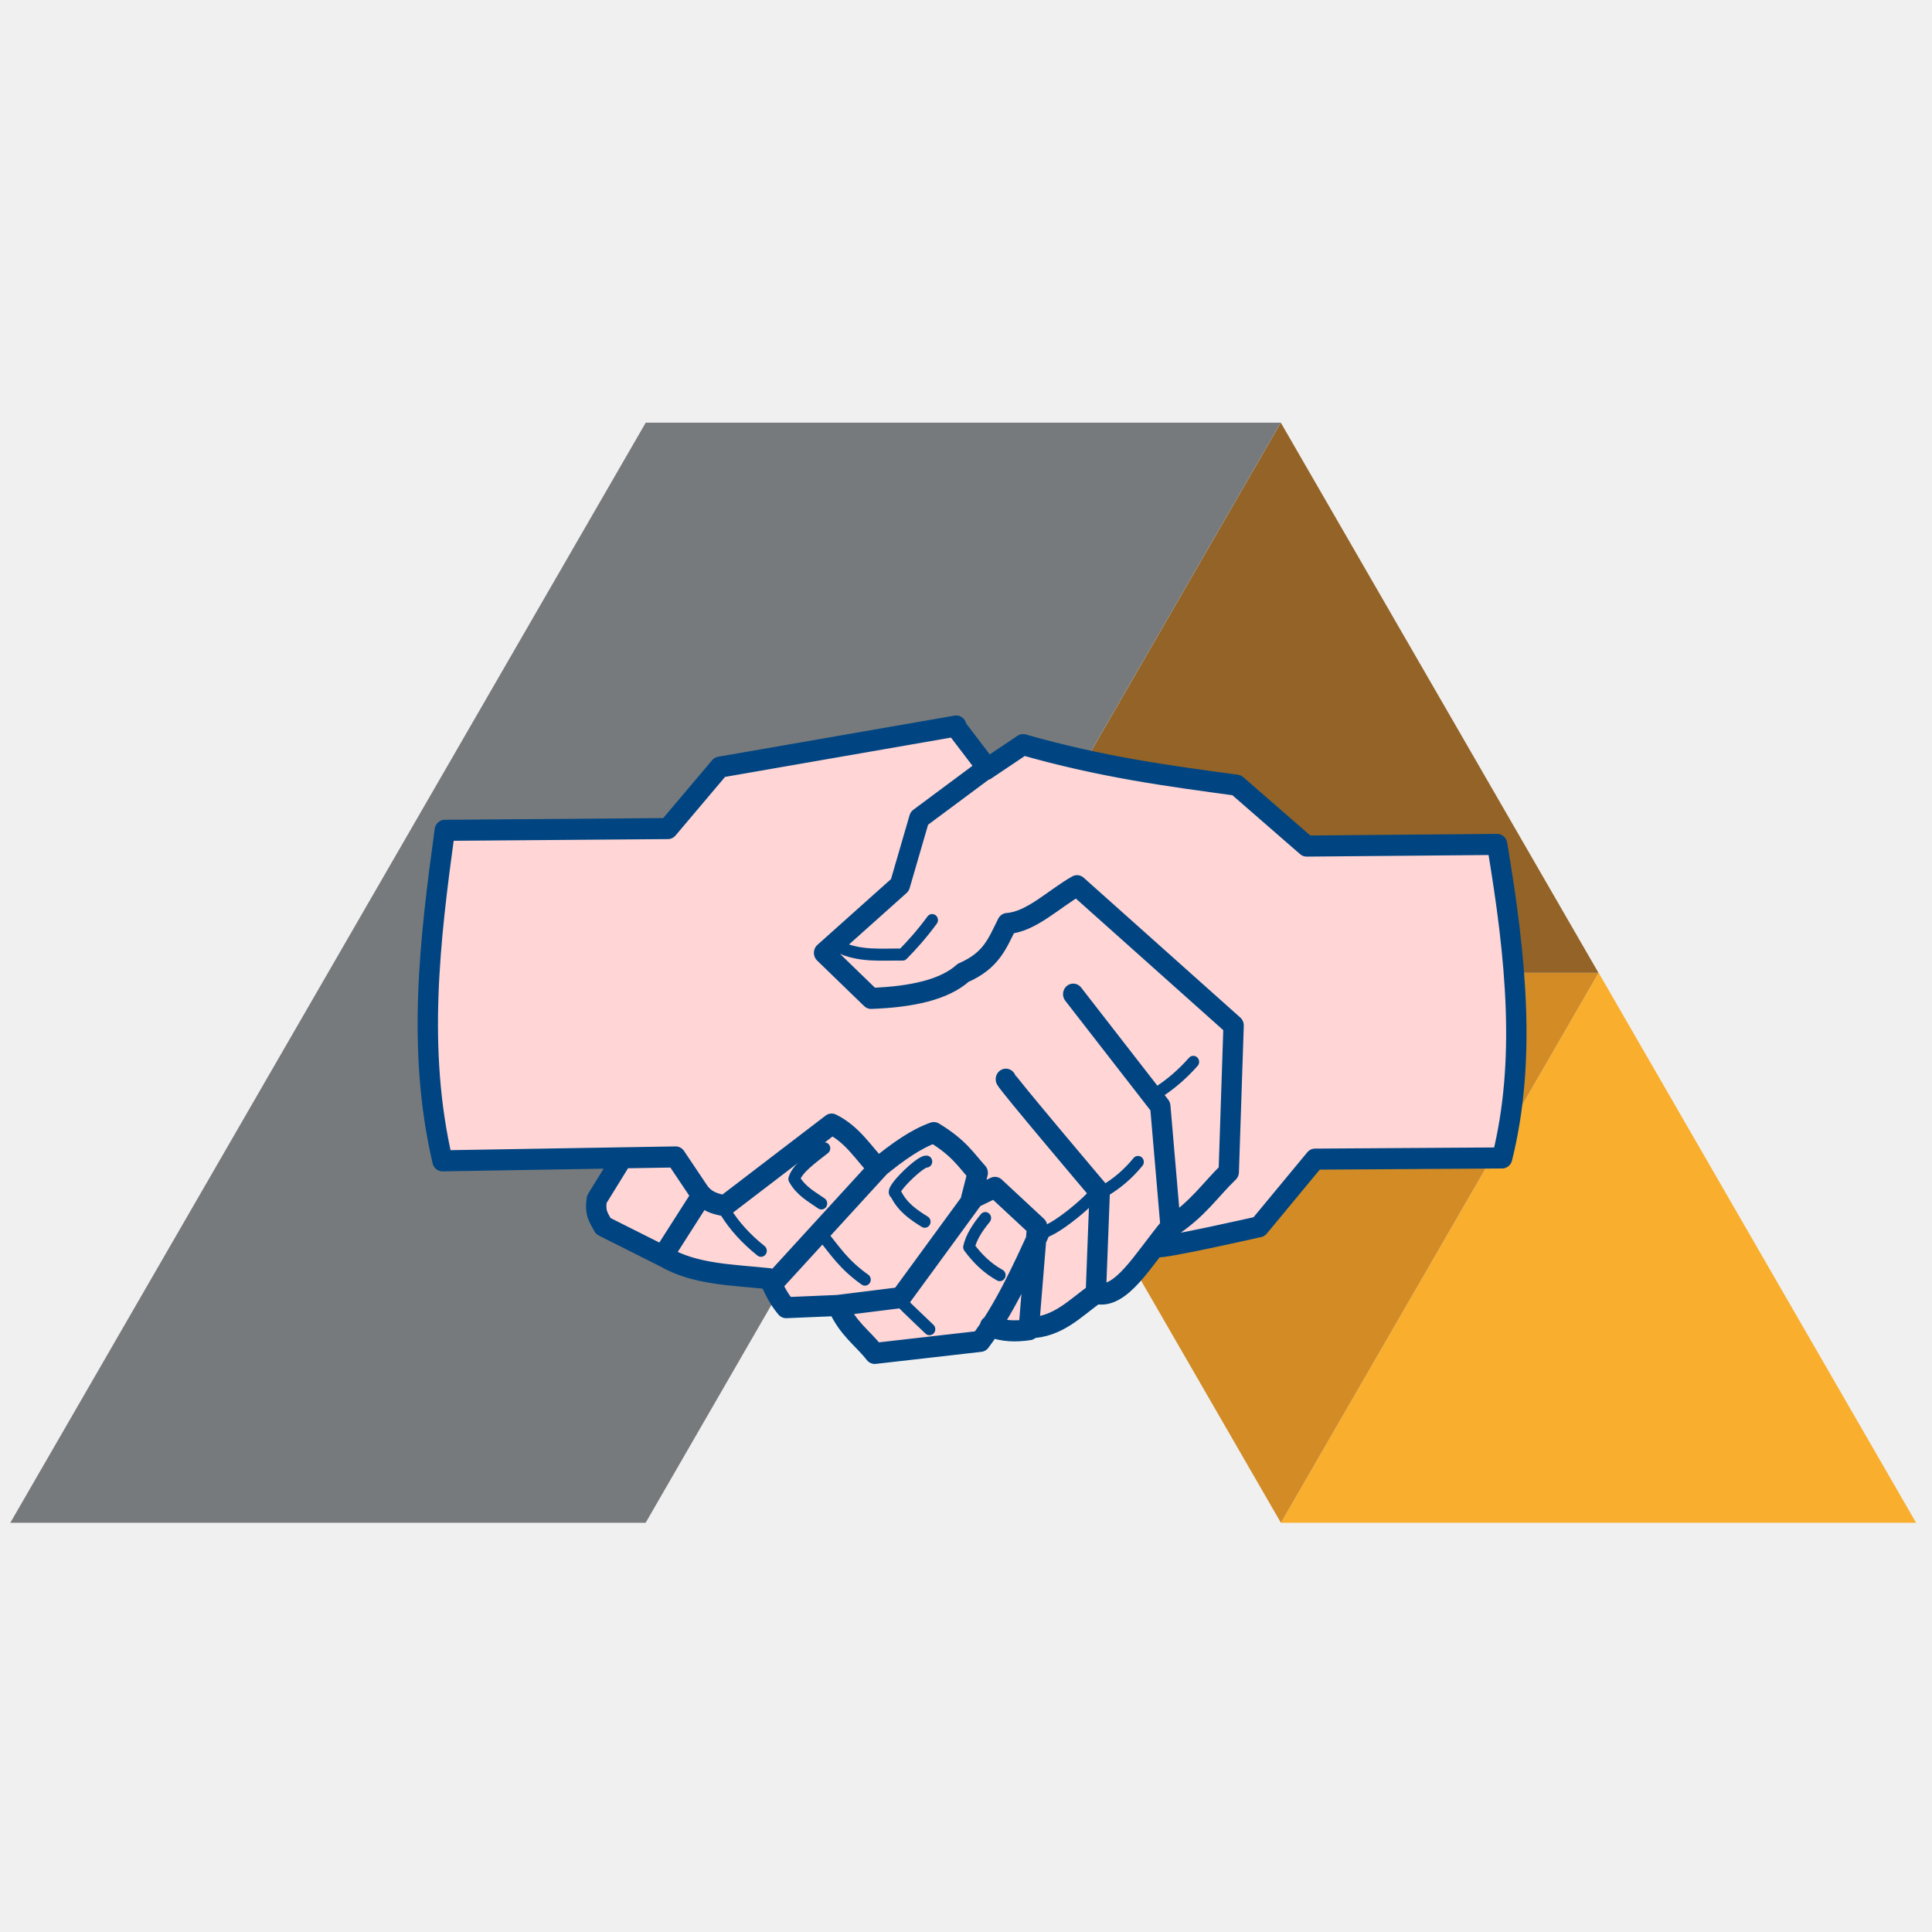
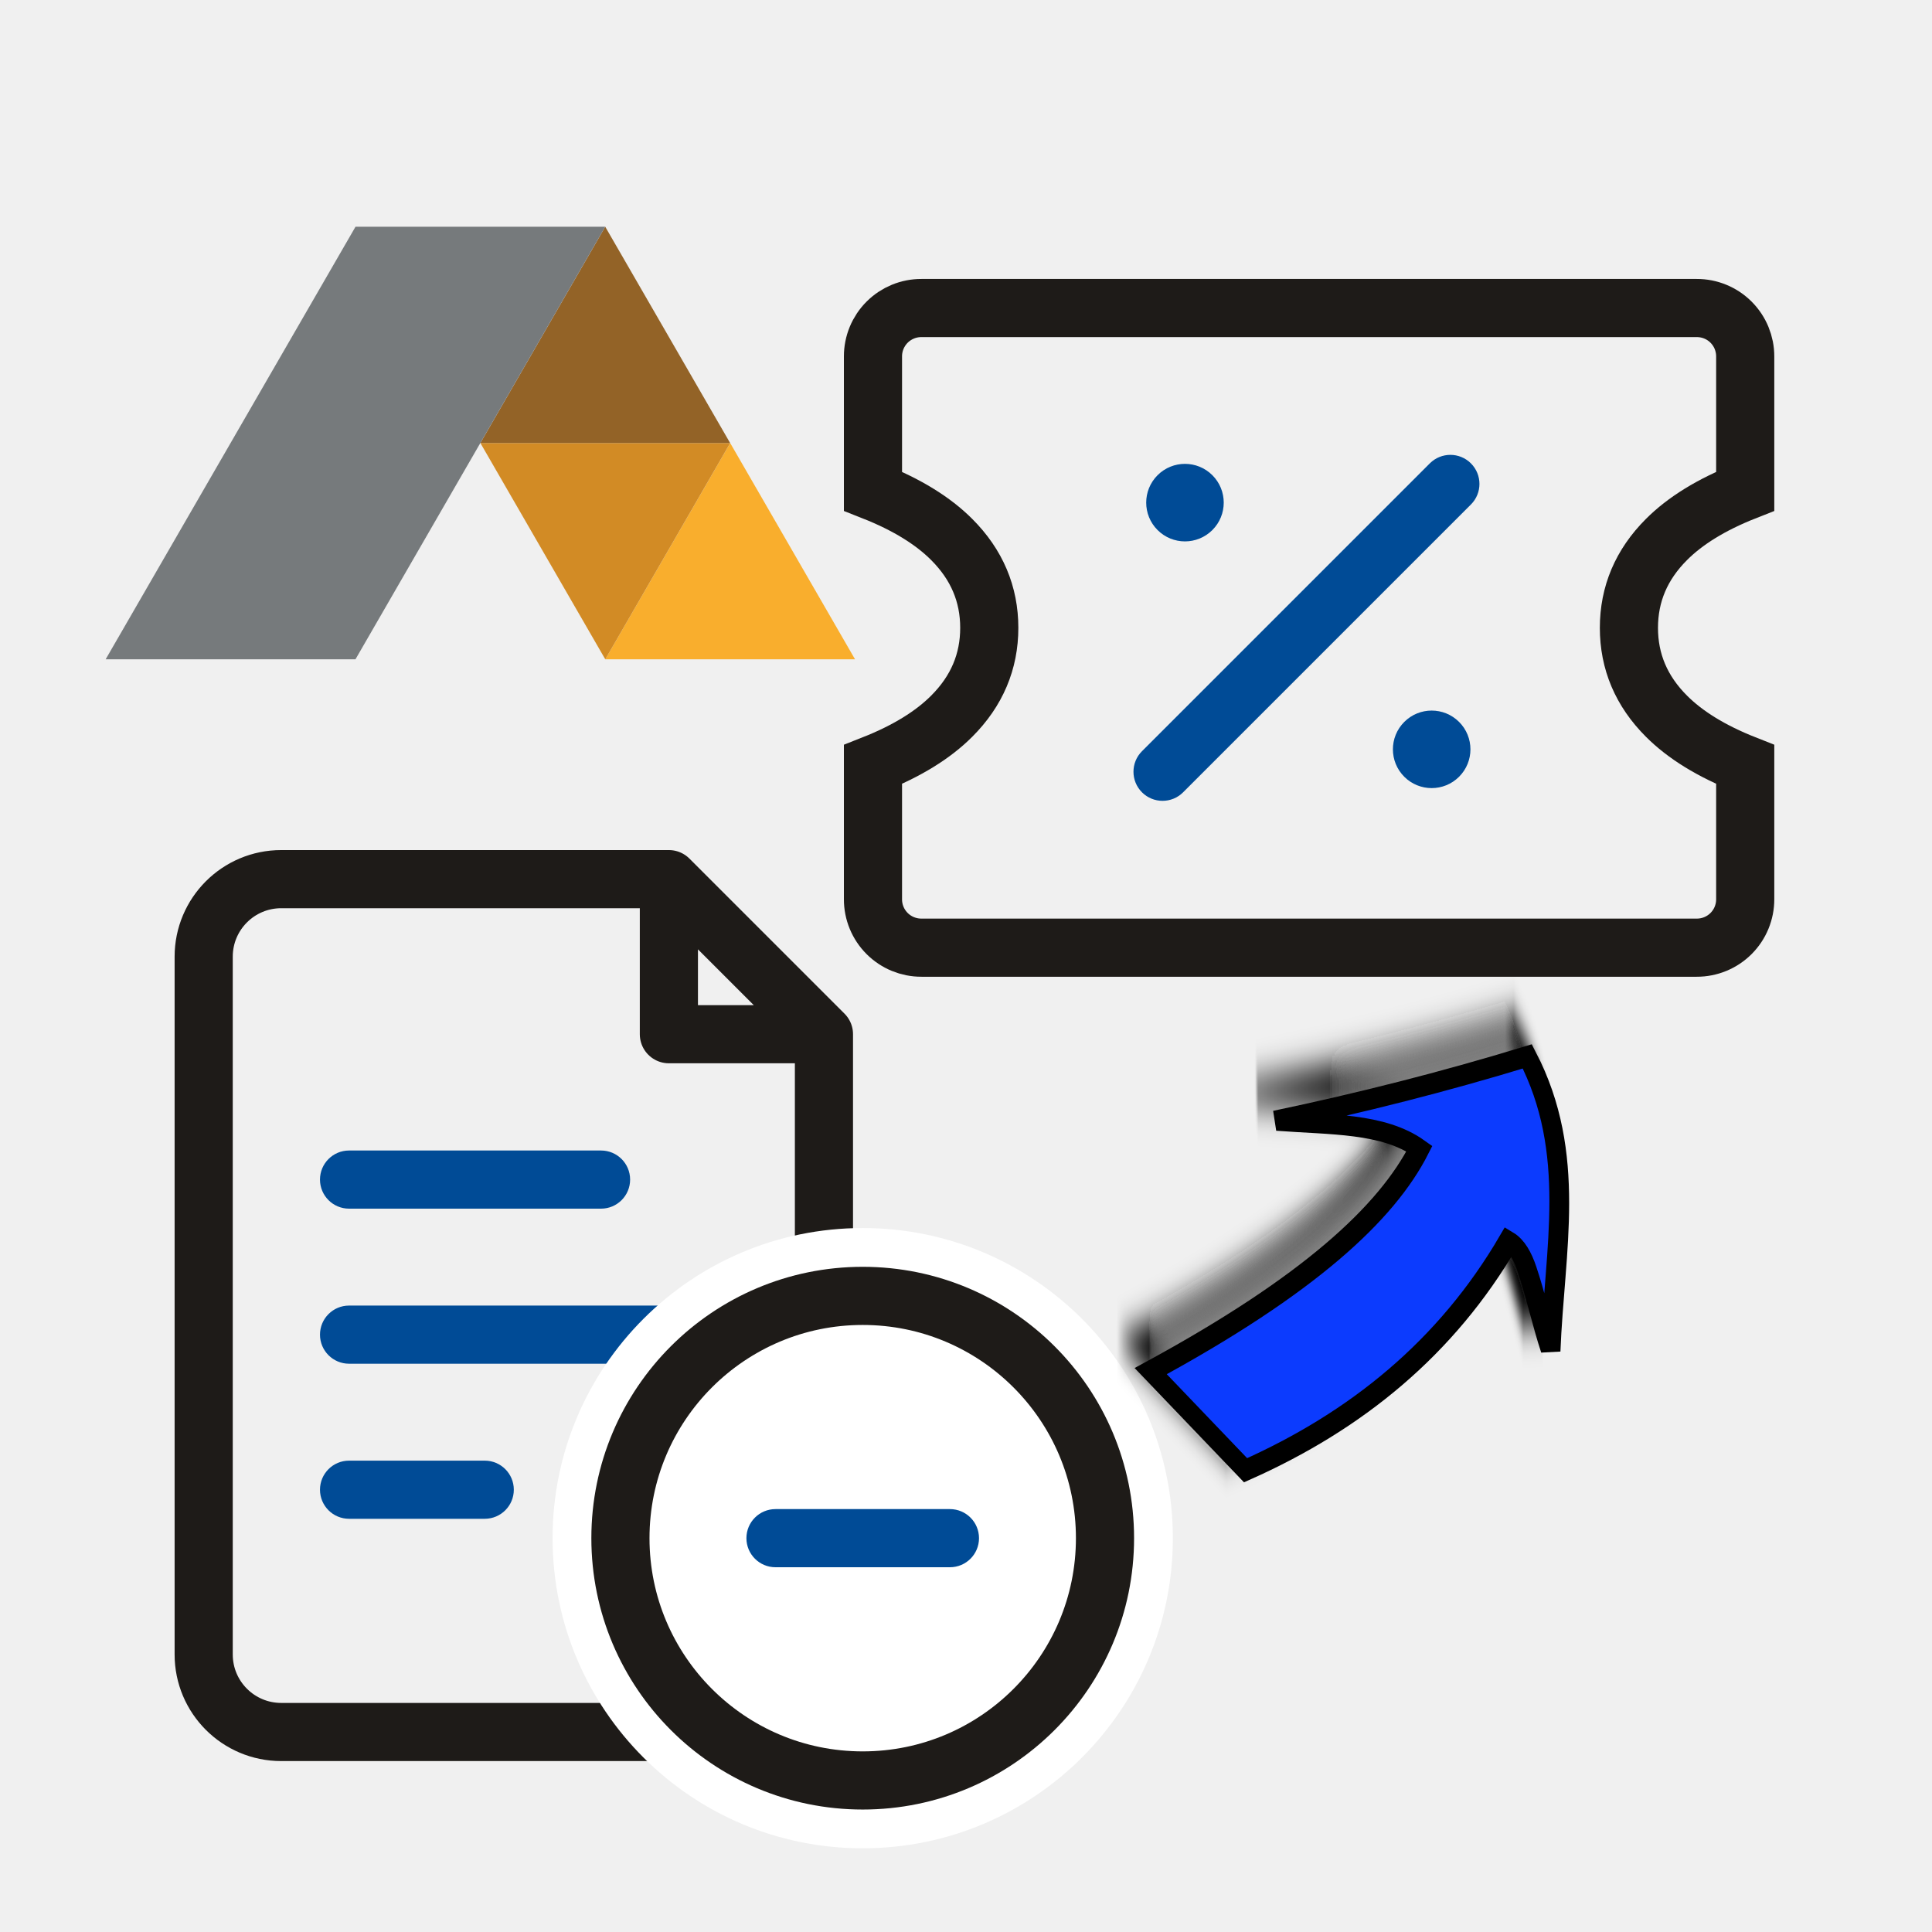
<svg xmlns="http://www.w3.org/2000/svg" height="48" width="48" version="1.1" viewBox="0 0 12.7 12.7" id="svg16">
-   <defs id="defs20" />
-   <g transform="translate(0,-284.3)" id="g14">
-     <g style="image-rendering:optimizeQuality;shape-rendering:geometricPrecision" clip-rule="evenodd" transform="matrix(.015609 0 0 -.015609 -18.251 294.31)" id="g12">
-       <path d="m1708.7 0 133.8 231.62 133.7-231.62z" fill="#f9ae2d" id="path4" />
-       <path d="m1708.7 0-133.75 231.62h267.53z" fill="#d28b25" id="path6" />
-       <path d="m1574.9 231.62 133.75 231.68 133.78-231.68z" fill="#936327" id="path8" />
-       <path d="m1708.7 463.3h-267.5l-267.6-463.3h267.56l267.47 463.3" fill="#767a7c" id="path10" />
+   <defs id="defs20">
+     <filter id="filter3232" x="-0.08" y="-0.112" width="1.162" height="1.229">
+       <feGaussianBlur id="feGaussianBlur3234" stdDeviation="4.328" />
+     </filter>
+   </defs>
+   <g transform="matrix(0.3932155,0,0,0.3932155,0.6678529,-111.3933)" id="g14">
+     <g style="image-rendering:optimizeQuality;shape-rendering:geometricPrecision" clip-rule="evenodd" transform="matrix(0.015609,0,0,-0.015609,-18.251,294.31)" id="g12">
+       <path d="M 1708.7,0 1842.5,231.62 1976.2,0 Z" fill="#f9ae2d" id="path4" />
+       <path d="m 1708.7,0 -133.75,231.62 h 267.53 z" fill="#d28b25" id="path6" />
+       <path d="M 1574.9,231.62 1708.65,463.3 1842.43,231.62 Z" fill="#936327" id="path8" />
+       <path d="M 1708.7,463.3 H 1441.2 L 1173.6,0 h 267.56 l 267.47,463.3" fill="#767a7c" id="path10" />
    </g>
  </g>
-   <g transform="matrix(0.01321063,0,0,0.01366521,0.7319897,-8.585841)" id="g39" style="fill:#ffd5d5">
-     <path style="fill:#ffd5d5" d="m 420.4,977.53 -117.67,19.792 -25.827,29.551 -106.21,0.833 c -7.423,52.439 -15.63,105.59 -2.746,158.99 l 74.463,-1.405 11.752,0.139 -12.585,19.711 c -1.252,7.097 1.401,9.468 3.151,12.933 l 30.878,14.992 c 14.883,8.339 33.742,8.49 51.777,10.336 2.207,4.616 4.228,9.223 8.367,13.93 l 25.618,-1.048 c 5.094,11.214 12.29,15.436 18.466,23.054 l 52.538,-5.796 4.856,-7.291 c 6.396,2.577 14.315,1.678 20.877,0.734 l -1.577,0.023 c 14.57,-0.162 23.132,-9.633 33.357,-16.527 12.471,2.966 11.884,-1.219 25.562,-17.246 l 4.798,-5.183 c 2.966,0.892 50.839,-9.636 50.839,-9.636 l 27.853,-32.528 93.1,-0.576 c 11.922,-46.281 7.16,-95.522 -2.491,-150.82 l -94.79,0.796 -34.807,-29.29 c -33.835,-4.45 -66.912,-8.64 -106.31,-19.519 l -12.06,8.807 -5.844,2.393 -15.675,-19.854" id="path31" />
-     <g style="fill:#ffd5d5;stroke:#004582;stroke-linecap:round;stroke-linejoin:round" transform="matrix(0.99889,0.047082,-0.047082,0.99889,-609.17,587.99)" id="g37">
-       <path style="fill:#ffd5d5;stroke-width:10.132" d="m 1158.3,586.18 c 3.005,0.751 50.329,-12.019 50.329,-12.019 l 26.291,-33.803 92.97,-4.959 c 9.729,-46.791 2.655,-95.753 -9.589,-150.53 l -94.648,5.258 -36.148,-27.619 c -34.007,-2.852 -67.244,-5.48 -107.11,-14.492 l -18.02,12.944 m 14.796,267.29 c 6.51,2.273 13.02,2.003 19.53,0.751 m -166.37,-55.96 -16.53,27.79 m 151.74,-33.052 -33.427,48.826 -33.427,5.634 m 20.282,-68.357 -48.826,56.714 m 129.58,-28.92 c -8.038,19.492 -16.226,38.76 -27.042,54.084 l -52.207,8.263 c -6.527,-7.32 -13.914,-11.197 -19.53,-22.16 l -25.54,2.253 c -4.357,-4.507 -6.593,-9.014 -9.014,-13.521 -18.102,-0.995 -36.947,-0.258 -52.207,-7.887 l -31.549,-13.521 c -1.911,-3.378 -4.672,-5.622 -3.756,-12.77 l 11.643,-20.282 m 220.47,-89.39 45.822,51.831 7.887,57.84 m -85.258,-67.23 c 0.751,1.878 49.202,52.207 49.202,52.207 l 0.376,48.451 -0.376,-0.376 m -81.859,-268.83 -116.61,25.311 -24.407,30.734 -110.84,6.059 c -4.946,52.731 -9.043,106.14 6.341,158.87 l 115.81,-7.333 12.42,16.22 c 3.757,4.542 8.417,5.471 13.158,6.074 l 51.215,-41.743 c 10.945,4.633 16.718,13.579 23.991,20.048 9.573,-8.395 18.39,-14.956 26.963,-18.347 12.779,6.635 16.586,12.373 22.754,18.347 l -2.712,12.655 11.593,-6.113 21.853,17.865 -1.808,48.814 c 14.546,-0.848 22.653,-10.712 32.542,-18.079 12.597,2.376 22.346,-16.793 35.254,-33.446 13.543,-9.341 18.921,-18.682 28.023,-28.023 l -0.904,-70.508 -80.98,-63.5 c -11.068,6.71 -21.863,18.439 -33.822,19.804 -4.423,9.491 -6.828,18.084 -20.791,24.712 -9.025,8.665 -25.178,12.794 -45.198,14.463 l -24.407,-20.791 36.158,-34.35 8.136,-32.542 32.542,-25.791 -16.593,-19.094" id="path33" />
-       <path style="fill:#ffd5d5;stroke-width:5.79" d="m 1039.2,434.45 c -5.247,7.603 -9.639,12.64 -13.897,17.277 -10.642,0.355 -21.283,2.107 -31.925,-2.253 v 0.376 m 178.84,46.607 c -5.133,6.139 -11.07,11.742 -18.325,16.466 m -6.905,32.932 c -4.93,6.394 -10.297,11.042 -15.935,14.607 m -31.073,21.246 c 4.487,2.14 29.005,-20.149 26.824,-21.512 m -183.78,19.122 c 4.778,6.729 10.979,12.747 18.591,18.059 m 30.807,-8.233 c 6.01,6.421 10.655,12.956 21.512,19.653 m 19.122,10.358 c 1.328,1.328 14.076,11.951 14.076,11.951 m 25.23,-54.709 c -3.692,4.78 -6.566,9.561 -7.436,14.341 4.366,5.195 9.45,9.672 15.935,12.748 m -39.04,-52.85 c -3.046,-0.248 -18.188,15.487 -14.607,15.935 3.689,6.599 9.367,9.885 15.138,13.013 m -51.522,-32.932 c -6.111,5.135 -12.984,10.269 -14.341,15.404 3.672,5.757 9.069,8.066 14.076,11.154" id="path35" />
+   <g id="Page-1" stroke="none" stroke-width="1" fill="none" fill-rule="evenodd" transform="matrix(0.2548295,0,0,0.2548295,4.528056,0.04988519)">
+     <g id="Icon/Light/Agenda/Pricelist">
+       <path id="Rectangle" d="M 0,0 H 32 V 32 H 0 Z" />
+       <path d="M 26,7.75 H 6 A 1.246,1.246 0 0 0 4.75,9 v 3.475 c 0.88,0.347 1.553,0.767 2.03,1.245 0.652,0.651 0.97,1.413 0.97,2.28 0,0.867 -0.318,1.629 -0.97,2.28 -0.477,0.478 -1.15,0.898 -2.03,1.245 V 23 A 1.246,1.246 0 0 0 6,24.25 H 26 A 1.246,1.246 0 0 0 27.25,23 V 19.525 C 26.37,19.178 25.697,18.758 25.22,18.28 24.568,17.629 24.25,16.867 24.25,16 c 0,-0.867 0.318,-1.629 0.97,-2.28 0.477,-0.478 1.15,-0.898 2.03,-1.245 V 9 A 1.246,1.246 0 0 0 26,7.75 Z" id="svg380-Rectangle" stroke="#1e1b18" stroke-width="1.5" />
+       <path d="m 16,19.5 a 1,1 0 1 1 0,2 1,1 0 0 1 0,-2 z m 5.182,-4.25 a 0.75,0.75 0 0 1 0,1.5 h -10.5 a 0.75,0.75 0 1 1 0,-1.5 z M 16,10.5 a 1,1 0 1 1 0,2 1,1 0 0 1 0,-2 z" id="Combined-Shape" fill="#004b96" transform="rotate(-45,15.932,16)" />
    </g>
  </g>
+   <g id="Page-1-3" stroke="none" stroke-width="1" fill="none" fill-rule="evenodd" transform="matrix(0.2548295,0,0,0.2548295,0.06479898,4.504918)">
+     <g id="Icon/Light/Agenda/Puchase">
+       <path id="Rectangle-6" d="M 0,0 H 32 V 32 H 0 Z" />
+       <path d="m 7,5 h 10 l 4,4 v 16 a 2,2 0 0 1 -2,2 H 7 A 2,2 0 0 1 5,25 V 7 A 2,2 0 0 1 7,5 Z m 10,0 v 4 h 4" id="Combined-Shape-7" stroke="#1e1b18" stroke-width="1.5" stroke-linejoin="round" />
+       <rect id="svg382-Rectangle" fill="#004b96" x="8" y="12" width="8" height="1.5" rx="0.75" />
+       <rect id="svg383-Rectangle" fill="#004b96" x="8" y="16" width="10" height="1.5" rx="0.75" />
+       <rect id="svg384-Rectangle" fill="#004b96" x="8" y="20" width="5" height="1.5" rx="0.75" />
+       <circle id="Oval" fill="#ffffff" cx="22" cy="22" r="8" />
+       <circle id="svg385-Oval" stroke="#1e1b18" stroke-width="1.5" cx="22" cy="22" r="6.25" />
+       <rect id="svg386-Rectangle" fill="#004b96" x="19" y="21.25" width="6" height="1.5" rx="0.75" />
+     </g>
+   </g>
+   <g id="g3236" transform="matrix(0.0141124,-0.01168672,-0.01287929,-0.0155525,7.92085,20.47856)">
+     <path id="path2388" style="fill:#8e8e8e;fill-rule:evenodd;stroke:#000000;stroke-width:6.8;filter:url(#filter3232)" d="m 385.54,459.3 c 63.33,-11.33 101.34,-9.38 125.15,0 -4.08,14 -19.27,24.52 -33.23,36.77 27.4,-13.11 55.19,-25.08 84.15,-36.07 -8.34,-34.82 -36.77,-54.13 -60.81,-78.48 3.52,8.18 8.64,17.16 12.08,25.32 1.73,4.09 2.49,7.79 1.35,10.74 -41.72,-13.9 -83.44,-13.43 -125.16,-2.83 z" />
+     <path id="path3194" style="fill:#0c3bfe;fill-rule:evenodd;stroke:#000000;stroke-width:6.8" d="m 384.11,448.58 c 63.34,-11.32 101.34,-9.38 125.16,0 -4.09,14.01 -19.27,24.53 -33.24,36.77 27.4,-13.1 55.19,-25.08 84.15,-36.06 -8.34,-34.83 -36.77,-54.14 -60.81,-78.49 3.52,8.19 8.65,17.16 12.08,25.32 1.73,4.09 2.49,7.8 1.35,10.74 -41.72,-13.89 -83.44,-13.43 -125.16,-2.83 z" />
+   </g>
</svg>
